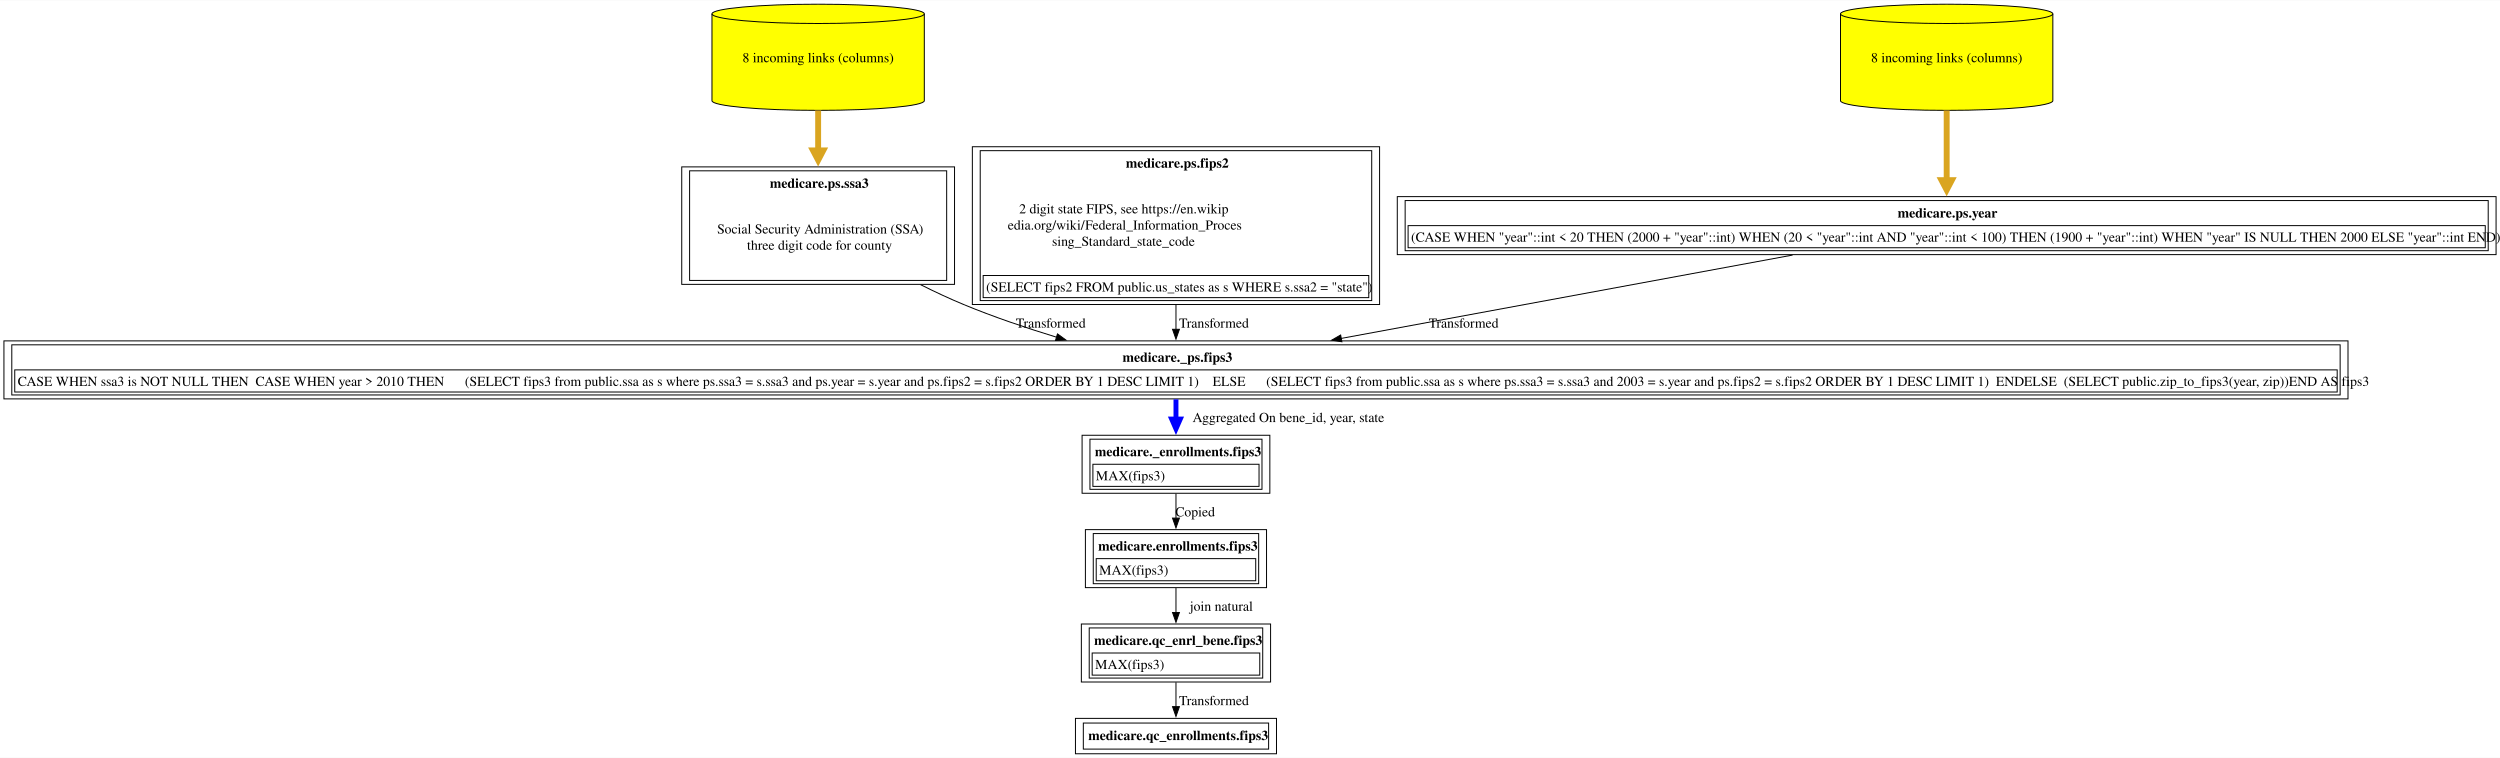
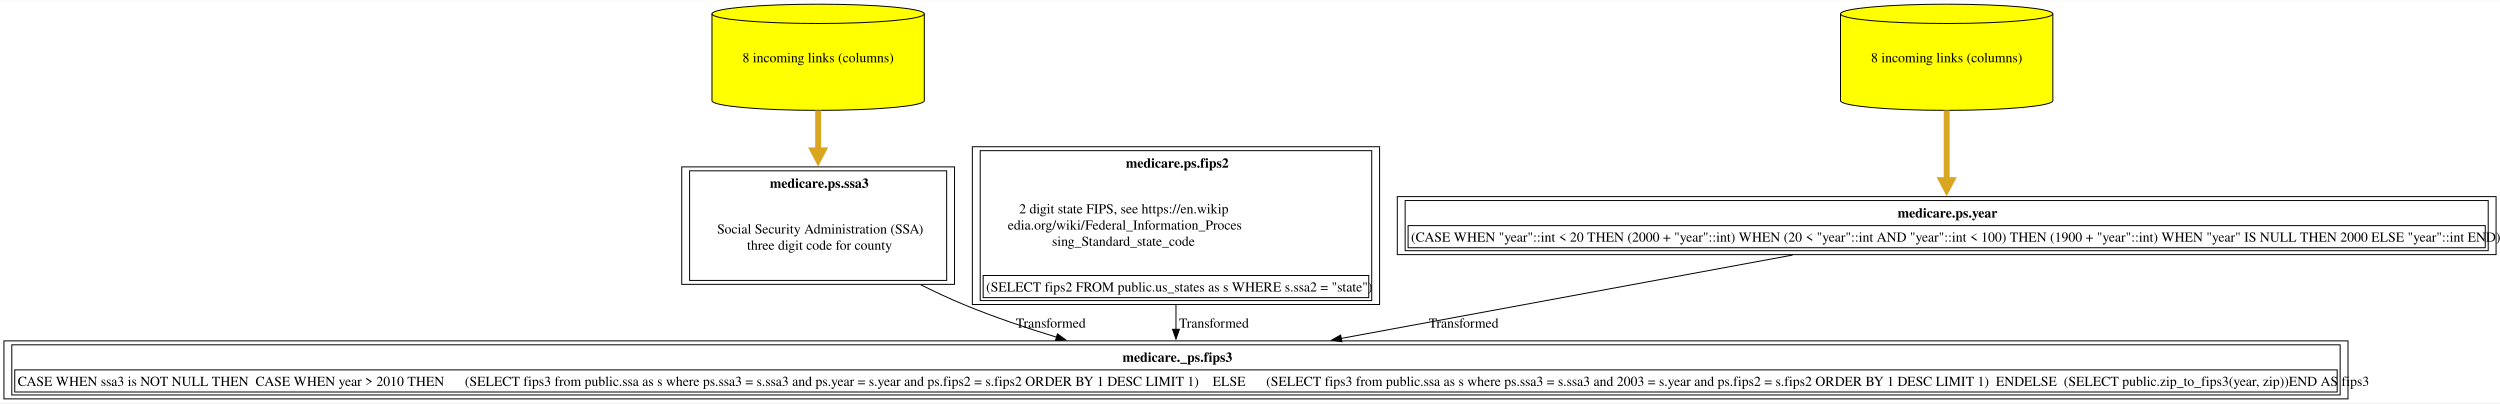
- <svg xmlns="http://www.w3.org/2000/svg" xmlns:xlink="http://www.w3.org/1999/xlink" width="2543pt" height="771pt" viewBox="0.00 0.00 2543.12 770.50">
-   <g id="graph0" class="graph" transform="scale(1 1) rotate(0) translate(4 766.5)">
-     <polygon fill="white" stroke="none" points="-4,4 -4,-766.5 2539.12,-766.5 2539.12,4 -4,4" />
+ <svg xmlns="http://www.w3.org/2000/svg" xmlns:xlink="http://www.w3.org/1999/xlink" width="2543pt" height="410pt" viewBox="0.00 0.00 2543.12 409.50">
+   <g id="graph0" class="graph" transform="scale(1 1) rotate(0) translate(4 405.5)">
+     <polygon fill="white" stroke="none" points="-4,4 -4,-405.5 2539.12,-405.5 2539.12,4 -4,4" />
    <g id="node1" class="node">
      <g id="a_node1">
-         <a xlink:href="../medicare.qc_enrollments/fips3.html" xlink:title="&lt;TABLE&gt;" target="_blank">
-           <polygon fill="none" stroke="black" points="1294.5,-36 1090,-36 1090,0 1294.5,0 1294.5,-36" />
-           <text text-anchor="start" x="1103" y="-13.95" font-family="Times,serif" font-weight="bold" font-size="14.00">medicare.qc_enrollments.fips3</text>
-           <polygon fill="none" stroke="black" points="1098,-4.75 1098,-31.25 1286.5,-31.25 1286.5,-4.75 1098,-4.75" />
+         <a xlink:href="../medicare._ps/fips3.html" xlink:title="&lt;TABLE&gt;" target="_blank">
+           <polygon fill="none" stroke="black" points="2384.5,-59 0,-59 0,0 2384.5,0 2384.5,-59" />
+           <text text-anchor="start" x="1137.88" y="-37.7" font-family="Times,serif" font-weight="bold" font-size="14.00">medicare._ps.fips3</text>
+           <polygon fill="none" stroke="black" points="11,-7 11,-29.5 2373.5,-29.5 2373.5,-7 11,-7" />
+           <text text-anchor="start" x="14" y="-13.2" font-family="Times,serif" font-size="14.00">CASE WHEN ssa3 is NOT NULL THEN  CASE WHEN year &gt; 2010 THEN      (SELECT fips3 from public.ssa as s where ps.ssa3 = s.ssa3 and ps.year = s.year and ps.fips2 = s.fips2 ORDER BY 1 DESC LIMIT 1)    ELSE      (SELECT fips3 from public.ssa as s where ps.ssa3 = s.ssa3 and 2003 = s.year and ps.fips2 = s.fips2 ORDER BY 1 DESC LIMIT 1)  ENDELSE  (SELECT public.zip_to_fips3(year, zip))END AS fips3</text>
+           <polygon fill="none" stroke="black" points="8,-4 8,-55 2376.5,-55 2376.5,-4 8,-4" />
        </a>
      </g>
    </g>
    <g id="node2" class="node">
      <g id="a_node2">
-         <a xlink:href="../medicare.qc_enrl_bene/fips3.html" xlink:title="&lt;TABLE&gt;" target="_blank">
-           <polygon fill="none" stroke="black" points="1288.5,-132 1096,-132 1096,-73 1288.5,-73 1288.5,-132" />
-           <text text-anchor="start" x="1109" y="-110.7" font-family="Times,serif" font-weight="bold" font-size="14.00">medicare.qc_enrl_bene.fips3</text>
-           <polygon fill="none" stroke="black" points="1107,-80 1107,-102.5 1277.5,-102.5 1277.5,-80 1107,-80" />
-           <text text-anchor="start" x="1110" y="-86.2" font-family="Times,serif" font-size="14.00">MAX(fips3)</text>
-           <polygon fill="none" stroke="black" points="1104,-77 1104,-128 1280.5,-128 1280.5,-77 1104,-77" />
+         <a xlink:href="../medicare.ps/ssa3.html" xlink:title="&lt;TABLE&gt;" target="_blank">
+           <polygon fill="none" stroke="black" points="967,-236 689.5,-236 689.5,-116.5 967,-116.5 967,-236" />
+           <text text-anchor="start" x="779.12" y="-214.7" font-family="Times,serif" font-weight="bold" font-size="14.00">medicare.ps.ssa3</text>
+           <text text-anchor="start" x="725.5" y="-168.2" font-family="Times,serif" font-size="14.00">Social Security Administration (SSA)</text>
+           <text text-anchor="start" x="755.88" y="-151.7" font-family="Times,serif" font-size="14.00">three digit code for county</text>
+           <polygon fill="none" stroke="black" points="697.5,-120.5 697.5,-232 959,-232 959,-120.5 697.5,-120.5" />
        </a>
      </g>
    </g>
    <g id="edge1" class="edge">
-       <path fill="none" stroke="black" d="M1192.25,-72.65C1192.25,-64.62 1192.25,-55.91 1192.25,-47.89" />
-       <polygon fill="black" stroke="black" points="1195.75,-47.93 1192.25,-37.93 1188.75,-47.93 1195.75,-47.93" />
-       <text text-anchor="middle" x="1230.88" y="-49.45" font-family="Times,serif" font-size="14.00">  Transformed</text>
+       <path fill="none" stroke="black" d="M932.52,-116.15C947,-108.91 961.85,-101.97 976.25,-96 1006.28,-83.55 1039.54,-72.29 1070.77,-62.75" />
+       <polygon fill="black" stroke="black" points="1071.71,-66.13 1080.27,-59.89 1069.69,-59.42 1071.71,-66.13" />
+       <text text-anchor="middle" x="1064.88" y="-72.45" font-family="Times,serif" font-size="14.00">  Transformed</text>
    </g>
    <g id="node3" class="node">
      <g id="a_node3">
-         <a xlink:href="../medicare.enrollments/fips3.html" xlink:title="&lt;TABLE&gt;" target="_blank">
-           <polygon fill="none" stroke="black" points="1284.38,-228 1100.12,-228 1100.12,-169 1284.38,-169 1284.38,-228" />
-           <text text-anchor="start" x="1113.12" y="-206.7" font-family="Times,serif" font-weight="bold" font-size="14.00">medicare.enrollments.fips3</text>
-           <polygon fill="none" stroke="black" points="1111.12,-176 1111.12,-198.5 1273.38,-198.5 1273.38,-176 1111.12,-176" />
-           <text text-anchor="start" x="1114.12" y="-182.2" font-family="Times,serif" font-size="14.00">MAX(fips3)</text>
-           <polygon fill="none" stroke="black" points="1108.12,-173 1108.12,-224 1276.38,-224 1276.38,-173 1108.12,-173" />
+         <a xlink:href="../medicare.ps/ssa3.html" xlink:title="8 incoming links (columns)" target="_blank">
+           <path fill="yellow" stroke="black" d="M936.25,-391.68C936.25,-397.1 887.84,-401.5 828.25,-401.5 768.66,-401.5 720.25,-397.1 720.25,-391.68 720.25,-391.68 720.25,-303.32 720.25,-303.32 720.25,-297.9 768.66,-293.5 828.25,-293.5 887.84,-293.5 936.25,-297.9 936.25,-303.32 936.25,-303.32 936.25,-391.68 936.25,-391.68" />
+           <path fill="none" stroke="black" d="M936.25,-391.68C936.25,-386.26 887.84,-381.86 828.25,-381.86 768.66,-381.86 720.25,-386.26 720.25,-391.68" />
+           <text text-anchor="middle" x="828.25" y="-342.45" font-family="Times,serif" font-size="14.00">8 incoming links (columns)</text>
        </a>
      </g>
    </g>
    <g id="edge2" class="edge">
-       <path fill="none" stroke="black" d="M1192.25,-168.53C1192.25,-160.68 1192.25,-152.05 1192.25,-143.7" />
-       <polygon fill="black" stroke="black" points="1195.75,-143.73 1192.25,-133.73 1188.75,-143.73 1195.75,-143.73" />
-       <text text-anchor="middle" x="1238.38" y="-145.45" font-family="Times,serif" font-size="14.00">	join natural</text>
+       <path fill="none" stroke="goldenrod" stroke-width="6" d="M828.25,-293.41C828.25,-280.38 828.25,-266.19 828.25,-252.34" />
+       <polygon fill="goldenrod" stroke="goldenrod" stroke-width="6" points="833.5,-252.79 828.25,-242.79 823,-252.79 833.5,-252.79" />
    </g>
    <g id="node4" class="node">
      <g id="a_node4">
-         <a xlink:href="../medicare._enrollments/fips3.html" xlink:title="&lt;TABLE&gt;" target="_blank">
-           <polygon fill="none" stroke="black" points="1287.75,-324 1096.75,-324 1096.75,-265 1287.75,-265 1287.75,-324" />
-           <text text-anchor="start" x="1109.75" y="-302.7" font-family="Times,serif" font-weight="bold" font-size="14.00">medicare._enrollments.fips3</text>
-           <polygon fill="none" stroke="black" points="1107.75,-272 1107.75,-294.5 1276.75,-294.5 1276.75,-272 1107.75,-272" />
-           <text text-anchor="start" x="1110.75" y="-278.2" font-family="Times,serif" font-size="14.00">MAX(fips3)</text>
-           <polygon fill="none" stroke="black" points="1104.75,-269 1104.75,-320 1279.75,-320 1279.75,-269 1104.75,-269" />
+         <a xlink:href="../medicare.ps/fips2.html" xlink:title="&lt;TABLE&gt;" target="_blank">
+           <polygon fill="none" stroke="black" points="1399.38,-256.5 985.12,-256.5 985.12,-96 1399.38,-96 1399.38,-256.5" />
+           <text text-anchor="start" x="1141.25" y="-235.2" font-family="Times,serif" font-weight="bold" font-size="14.00">medicare.ps.fips2</text>
+           <text text-anchor="start" x="1032.75" y="-188.7" font-family="Times,serif" font-size="14.00">2 digit state FIPS, see https://en.wikip</text>
+           <text text-anchor="start" x="1021.12" y="-172.2" font-family="Times,serif" font-size="14.00">edia.org/wiki/Federal_Information_Proces</text>
+           <text text-anchor="start" x="1066.12" y="-155.7" font-family="Times,serif" font-size="14.00">sing_Standard_state_code</text>
+           <polygon fill="none" stroke="black" points="996.12,-103 996.12,-125.5 1388.38,-125.5 1388.38,-103 996.12,-103" />
+           <text text-anchor="start" x="999.12" y="-109.2" font-family="Times,serif" font-size="14.00">(SELECT fips2 FROM public.us_states as s WHERE s.ssa2 = "state")</text>
+           <polygon fill="none" stroke="black" points="993.12,-100 993.12,-252.5 1391.38,-252.5 1391.38,-100 993.12,-100" />
        </a>
      </g>
    </g>
    <g id="edge3" class="edge">
-       <path fill="none" stroke="black" d="M1192.25,-264.53C1192.25,-256.68 1192.25,-248.05 1192.25,-239.7" />
-       <polygon fill="black" stroke="black" points="1195.75,-239.73 1192.25,-229.73 1188.75,-239.73 1195.75,-239.73" />
-       <text text-anchor="middle" x="1211.75" y="-241.45" font-family="Times,serif" font-size="14.00">Copied</text>
+       <path fill="none" stroke="black" d="M1192.25,-95.68C1192.25,-87.04 1192.25,-78.54 1192.25,-70.68" />
+       <polygon fill="black" stroke="black" points="1195.75,-70.81 1192.25,-60.81 1188.75,-70.81 1195.75,-70.81" />
+       <text text-anchor="middle" x="1230.88" y="-72.45" font-family="Times,serif" font-size="14.00">  Transformed</text>
    </g>
    <g id="node5" class="node">
      <g id="a_node5">
-         <a xlink:href="../medicare._ps/fips3.html" xlink:title="&lt;TABLE&gt;" target="_blank">
-           <polygon fill="none" stroke="black" points="2384.5,-420 0,-420 0,-361 2384.5,-361 2384.5,-420" />
-           <text text-anchor="start" x="1137.88" y="-398.7" font-family="Times,serif" font-weight="bold" font-size="14.00">medicare._ps.fips3</text>
-           <polygon fill="none" stroke="black" points="11,-368 11,-390.5 2373.5,-390.5 2373.5,-368 11,-368" />
-           <text text-anchor="start" x="14" y="-374.2" font-family="Times,serif" font-size="14.00">CASE WHEN ssa3 is NOT NULL THEN  CASE WHEN year &gt; 2010 THEN      (SELECT fips3 from public.ssa as s where ps.ssa3 = s.ssa3 and ps.year = s.year and ps.fips2 = s.fips2 ORDER BY 1 DESC LIMIT 1)    ELSE      (SELECT fips3 from public.ssa as s where ps.ssa3 = s.ssa3 and 2003 = s.year and ps.fips2 = s.fips2 ORDER BY 1 DESC LIMIT 1)  ENDELSE  (SELECT public.zip_to_fips3(year, zip))END AS fips3</text>
-           <polygon fill="none" stroke="black" points="8,-365 8,-416 2376.5,-416 2376.5,-365 8,-365" />
+         <a xlink:href="../medicare.ps/year.html" xlink:title="&lt;TABLE&gt;" target="_blank">
+           <polygon fill="none" stroke="black" points="2535.12,-205.75 1417.38,-205.75 1417.38,-146.75 2535.12,-146.75 2535.12,-205.75" />
+           <text text-anchor="start" x="1926.38" y="-184.45" font-family="Times,serif" font-weight="bold" font-size="14.00">medicare.ps.year</text>
+           <polygon fill="none" stroke="black" points="1428.38,-153.75 1428.38,-176.25 2524.12,-176.25 2524.12,-153.75 1428.38,-153.75" />
+           <text text-anchor="start" x="1431.38" y="-159.95" font-family="Times,serif" font-size="14.00">(CASE WHEN "year"::int &lt; 20 THEN (2000 + "year"::int) WHEN (20 &lt; "year"::int AND "year"::int &lt; 100) THEN (1900 + "year"::int) WHEN "year" IS NULL THEN 2000 ELSE "year"::int END)</text>
+           <polygon fill="none" stroke="black" points="1425.38,-150.75 1425.38,-201.75 2527.12,-201.75 2527.12,-150.75 1425.38,-150.75" />
        </a>
      </g>
    </g>
    <g id="edge4" class="edge">
-       <path fill="none" stroke="blue" stroke-width="5" d="M1192.25,-360.53C1192.25,-354.13 1192.25,-347.2 1192.25,-340.33" />
-       <polygon fill="blue" stroke="blue" stroke-width="5" points="1196.63,-340.45 1192.25,-330.45 1187.88,-340.45 1196.63,-340.45" />
-       <text text-anchor="middle" x="1306.62" y="-337.45" font-family="Times,serif" font-size="14.00">	  Aggregated On bene_id, year, state</text>
+       <path fill="none" stroke="black" d="M1819.48,-146.31C1686.46,-121.75 1496.08,-86.6 1360.02,-61.47" />
+       <polygon fill="black" stroke="black" points="1361.04,-58.1 1350.57,-59.73 1359.77,-64.99 1361.04,-58.1" />
+       <text text-anchor="middle" x="1484.88" y="-72.45" font-family="Times,serif" font-size="14.00">  Transformed</text>
    </g>
    <g id="node6" class="node">
      <g id="a_node6">
-         <a xlink:href="../medicare.ps/ssa3.html" xlink:title="&lt;TABLE&gt;" target="_blank">
-           <polygon fill="none" stroke="black" points="967,-597 689.5,-597 689.5,-477.5 967,-477.5 967,-597" />
-           <text text-anchor="start" x="779.12" y="-575.7" font-family="Times,serif" font-weight="bold" font-size="14.00">medicare.ps.ssa3</text>
-           <text text-anchor="start" x="725.5" y="-529.2" font-family="Times,serif" font-size="14.00">Social Security Administration (SSA)</text>
-           <text text-anchor="start" x="755.88" y="-512.7" font-family="Times,serif" font-size="14.00">three digit code for county</text>
-           <polygon fill="none" stroke="black" points="697.5,-481.5 697.5,-593 959,-593 959,-481.5 697.5,-481.5" />
+         <a xlink:href="../medicare.ps/year.html" xlink:title="8 incoming links (columns)" target="_blank">
+           <path fill="yellow" stroke="black" d="M2084.25,-391.68C2084.25,-397.1 2035.84,-401.5 1976.25,-401.5 1916.66,-401.5 1868.25,-397.1 1868.25,-391.68 1868.25,-391.68 1868.25,-303.32 1868.25,-303.32 1868.25,-297.9 1916.66,-293.5 1976.25,-293.5 2035.84,-293.5 2084.25,-297.9 2084.25,-303.32 2084.25,-303.32 2084.25,-391.68 2084.25,-391.68" />
+           <path fill="none" stroke="black" d="M2084.25,-391.68C2084.25,-386.26 2035.84,-381.86 1976.25,-381.86 1916.66,-381.86 1868.25,-386.26 1868.25,-391.68" />
+           <text text-anchor="middle" x="1976.25" y="-342.45" font-family="Times,serif" font-size="14.00">8 incoming links (columns)</text>
        </a>
      </g>
    </g>
    <g id="edge5" class="edge">
-       <path fill="none" stroke="black" d="M932.52,-477.15C947,-469.91 961.85,-462.97 976.25,-457 1006.28,-444.55 1039.54,-433.29 1070.77,-423.75" />
-       <polygon fill="black" stroke="black" points="1071.71,-427.13 1080.27,-420.89 1069.69,-420.42 1071.71,-427.13" />
-       <text text-anchor="middle" x="1064.88" y="-433.45" font-family="Times,serif" font-size="14.00">  Transformed</text>
-     </g>
-     <g id="node7" class="node">
-       <g id="a_node7">
-         <a xlink:href="../medicare.ps/ssa3.html" xlink:title="8 incoming links (columns)" target="_blank">
-           <path fill="yellow" stroke="black" d="M936.25,-752.68C936.25,-758.1 887.84,-762.5 828.25,-762.5 768.66,-762.5 720.25,-758.1 720.25,-752.68 720.25,-752.68 720.25,-664.32 720.25,-664.32 720.25,-658.9 768.66,-654.5 828.25,-654.5 887.84,-654.5 936.25,-658.9 936.25,-664.32 936.25,-664.32 936.25,-752.68 936.25,-752.68" />
-           <path fill="none" stroke="black" d="M936.25,-752.68C936.25,-747.26 887.84,-742.86 828.25,-742.86 768.66,-742.86 720.25,-747.26 720.25,-752.68" />
-           <text text-anchor="middle" x="828.25" y="-703.45" font-family="Times,serif" font-size="14.00">8 incoming links (columns)</text>
-         </a>
-       </g>
-     </g>
-     <g id="edge6" class="edge">
-       <path fill="none" stroke="goldenrod" stroke-width="6" d="M828.25,-654.41C828.25,-641.38 828.25,-627.19 828.25,-613.34" />
-       <polygon fill="goldenrod" stroke="goldenrod" stroke-width="6" points="833.5,-613.79 828.25,-603.79 823,-613.79 833.5,-613.79" />
-     </g>
-     <g id="node8" class="node">
-       <g id="a_node8">
-         <a xlink:href="../medicare.ps/fips2.html" xlink:title="&lt;TABLE&gt;" target="_blank">
-           <polygon fill="none" stroke="black" points="1399.38,-617.5 985.12,-617.5 985.12,-457 1399.38,-457 1399.38,-617.5" />
-           <text text-anchor="start" x="1141.25" y="-596.2" font-family="Times,serif" font-weight="bold" font-size="14.00">medicare.ps.fips2</text>
-           <text text-anchor="start" x="1032.75" y="-549.7" font-family="Times,serif" font-size="14.00">2 digit state FIPS, see https://en.wikip</text>
-           <text text-anchor="start" x="1021.12" y="-533.2" font-family="Times,serif" font-size="14.00">edia.org/wiki/Federal_Information_Proces</text>
-           <text text-anchor="start" x="1066.12" y="-516.7" font-family="Times,serif" font-size="14.00">sing_Standard_state_code</text>
-           <polygon fill="none" stroke="black" points="996.12,-464 996.12,-486.5 1388.38,-486.5 1388.38,-464 996.12,-464" />
-           <text text-anchor="start" x="999.12" y="-470.2" font-family="Times,serif" font-size="14.00">(SELECT fips2 FROM public.us_states as s WHERE s.ssa2 = "state")</text>
-           <polygon fill="none" stroke="black" points="993.12,-461 993.12,-613.5 1391.38,-613.5 1391.38,-461 993.12,-461" />
-         </a>
-       </g>
-     </g>
-     <g id="edge7" class="edge">
-       <path fill="none" stroke="black" d="M1192.25,-456.68C1192.25,-448.04 1192.25,-439.54 1192.25,-431.68" />
-       <polygon fill="black" stroke="black" points="1195.75,-431.81 1192.25,-421.81 1188.75,-431.81 1195.75,-431.81" />
-       <text text-anchor="middle" x="1230.88" y="-433.45" font-family="Times,serif" font-size="14.00">  Transformed</text>
-     </g>
-     <g id="node9" class="node">
-       <g id="a_node9">
-         <a xlink:href="../medicare.ps/year.html" xlink:title="&lt;TABLE&gt;" target="_blank">
-           <polygon fill="none" stroke="black" points="2535.12,-566.75 1417.38,-566.75 1417.38,-507.75 2535.12,-507.75 2535.12,-566.75" />
-           <text text-anchor="start" x="1926.38" y="-545.45" font-family="Times,serif" font-weight="bold" font-size="14.00">medicare.ps.year</text>
-           <polygon fill="none" stroke="black" points="1428.38,-514.75 1428.38,-537.25 2524.12,-537.25 2524.12,-514.75 1428.38,-514.75" />
-           <text text-anchor="start" x="1431.38" y="-520.95" font-family="Times,serif" font-size="14.00">(CASE WHEN "year"::int &lt; 20 THEN (2000 + "year"::int) WHEN (20 &lt; "year"::int AND "year"::int &lt; 100) THEN (1900 + "year"::int) WHEN "year" IS NULL THEN 2000 ELSE "year"::int END)</text>
-           <polygon fill="none" stroke="black" points="1425.38,-511.75 1425.38,-562.75 2527.12,-562.75 2527.12,-511.75 1425.38,-511.75" />
-         </a>
-       </g>
-     </g>
-     <g id="edge8" class="edge">
-       <path fill="none" stroke="black" d="M1819.48,-507.31C1686.46,-482.75 1496.08,-447.6 1360.02,-422.47" />
-       <polygon fill="black" stroke="black" points="1361.04,-419.1 1350.57,-420.73 1359.77,-425.99 1361.04,-419.1" />
-       <text text-anchor="middle" x="1484.88" y="-433.45" font-family="Times,serif" font-size="14.00">  Transformed</text>
-     </g>
-     <g id="node10" class="node">
-       <g id="a_node10">
-         <a xlink:href="../medicare.ps/year.html" xlink:title="8 incoming links (columns)" target="_blank">
-           <path fill="yellow" stroke="black" d="M2084.25,-752.68C2084.25,-758.1 2035.84,-762.5 1976.25,-762.5 1916.66,-762.5 1868.25,-758.1 1868.25,-752.68 1868.25,-752.68 1868.25,-664.32 1868.25,-664.32 1868.25,-658.9 1916.66,-654.5 1976.25,-654.5 2035.84,-654.5 2084.25,-658.9 2084.25,-664.32 2084.25,-664.32 2084.25,-752.68 2084.25,-752.68" />
-           <path fill="none" stroke="black" d="M2084.25,-752.68C2084.25,-747.26 2035.84,-742.86 1976.25,-742.86 1916.66,-742.86 1868.25,-747.26 1868.25,-752.68" />
-           <text text-anchor="middle" x="1976.25" y="-703.45" font-family="Times,serif" font-size="14.00">8 incoming links (columns)</text>
-         </a>
-       </g>
-     </g>
-     <g id="edge9" class="edge">
-       <path fill="none" stroke="goldenrod" stroke-width="6" d="M1976.25,-654.41C1976.25,-631.62 1976.25,-605.26 1976.25,-583.42" />
-       <polygon fill="goldenrod" stroke="goldenrod" stroke-width="6" points="1981.5,-583.48 1976.25,-573.48 1971,-583.48 1981.5,-583.48" />
+       <path fill="none" stroke="goldenrod" stroke-width="6" d="M1976.25,-293.41C1976.25,-270.62 1976.25,-244.26 1976.25,-222.42" />
+       <polygon fill="goldenrod" stroke="goldenrod" stroke-width="6" points="1981.5,-222.48 1976.25,-212.48 1971,-222.48 1981.5,-222.48" />
    </g>
  </g>
</svg>
